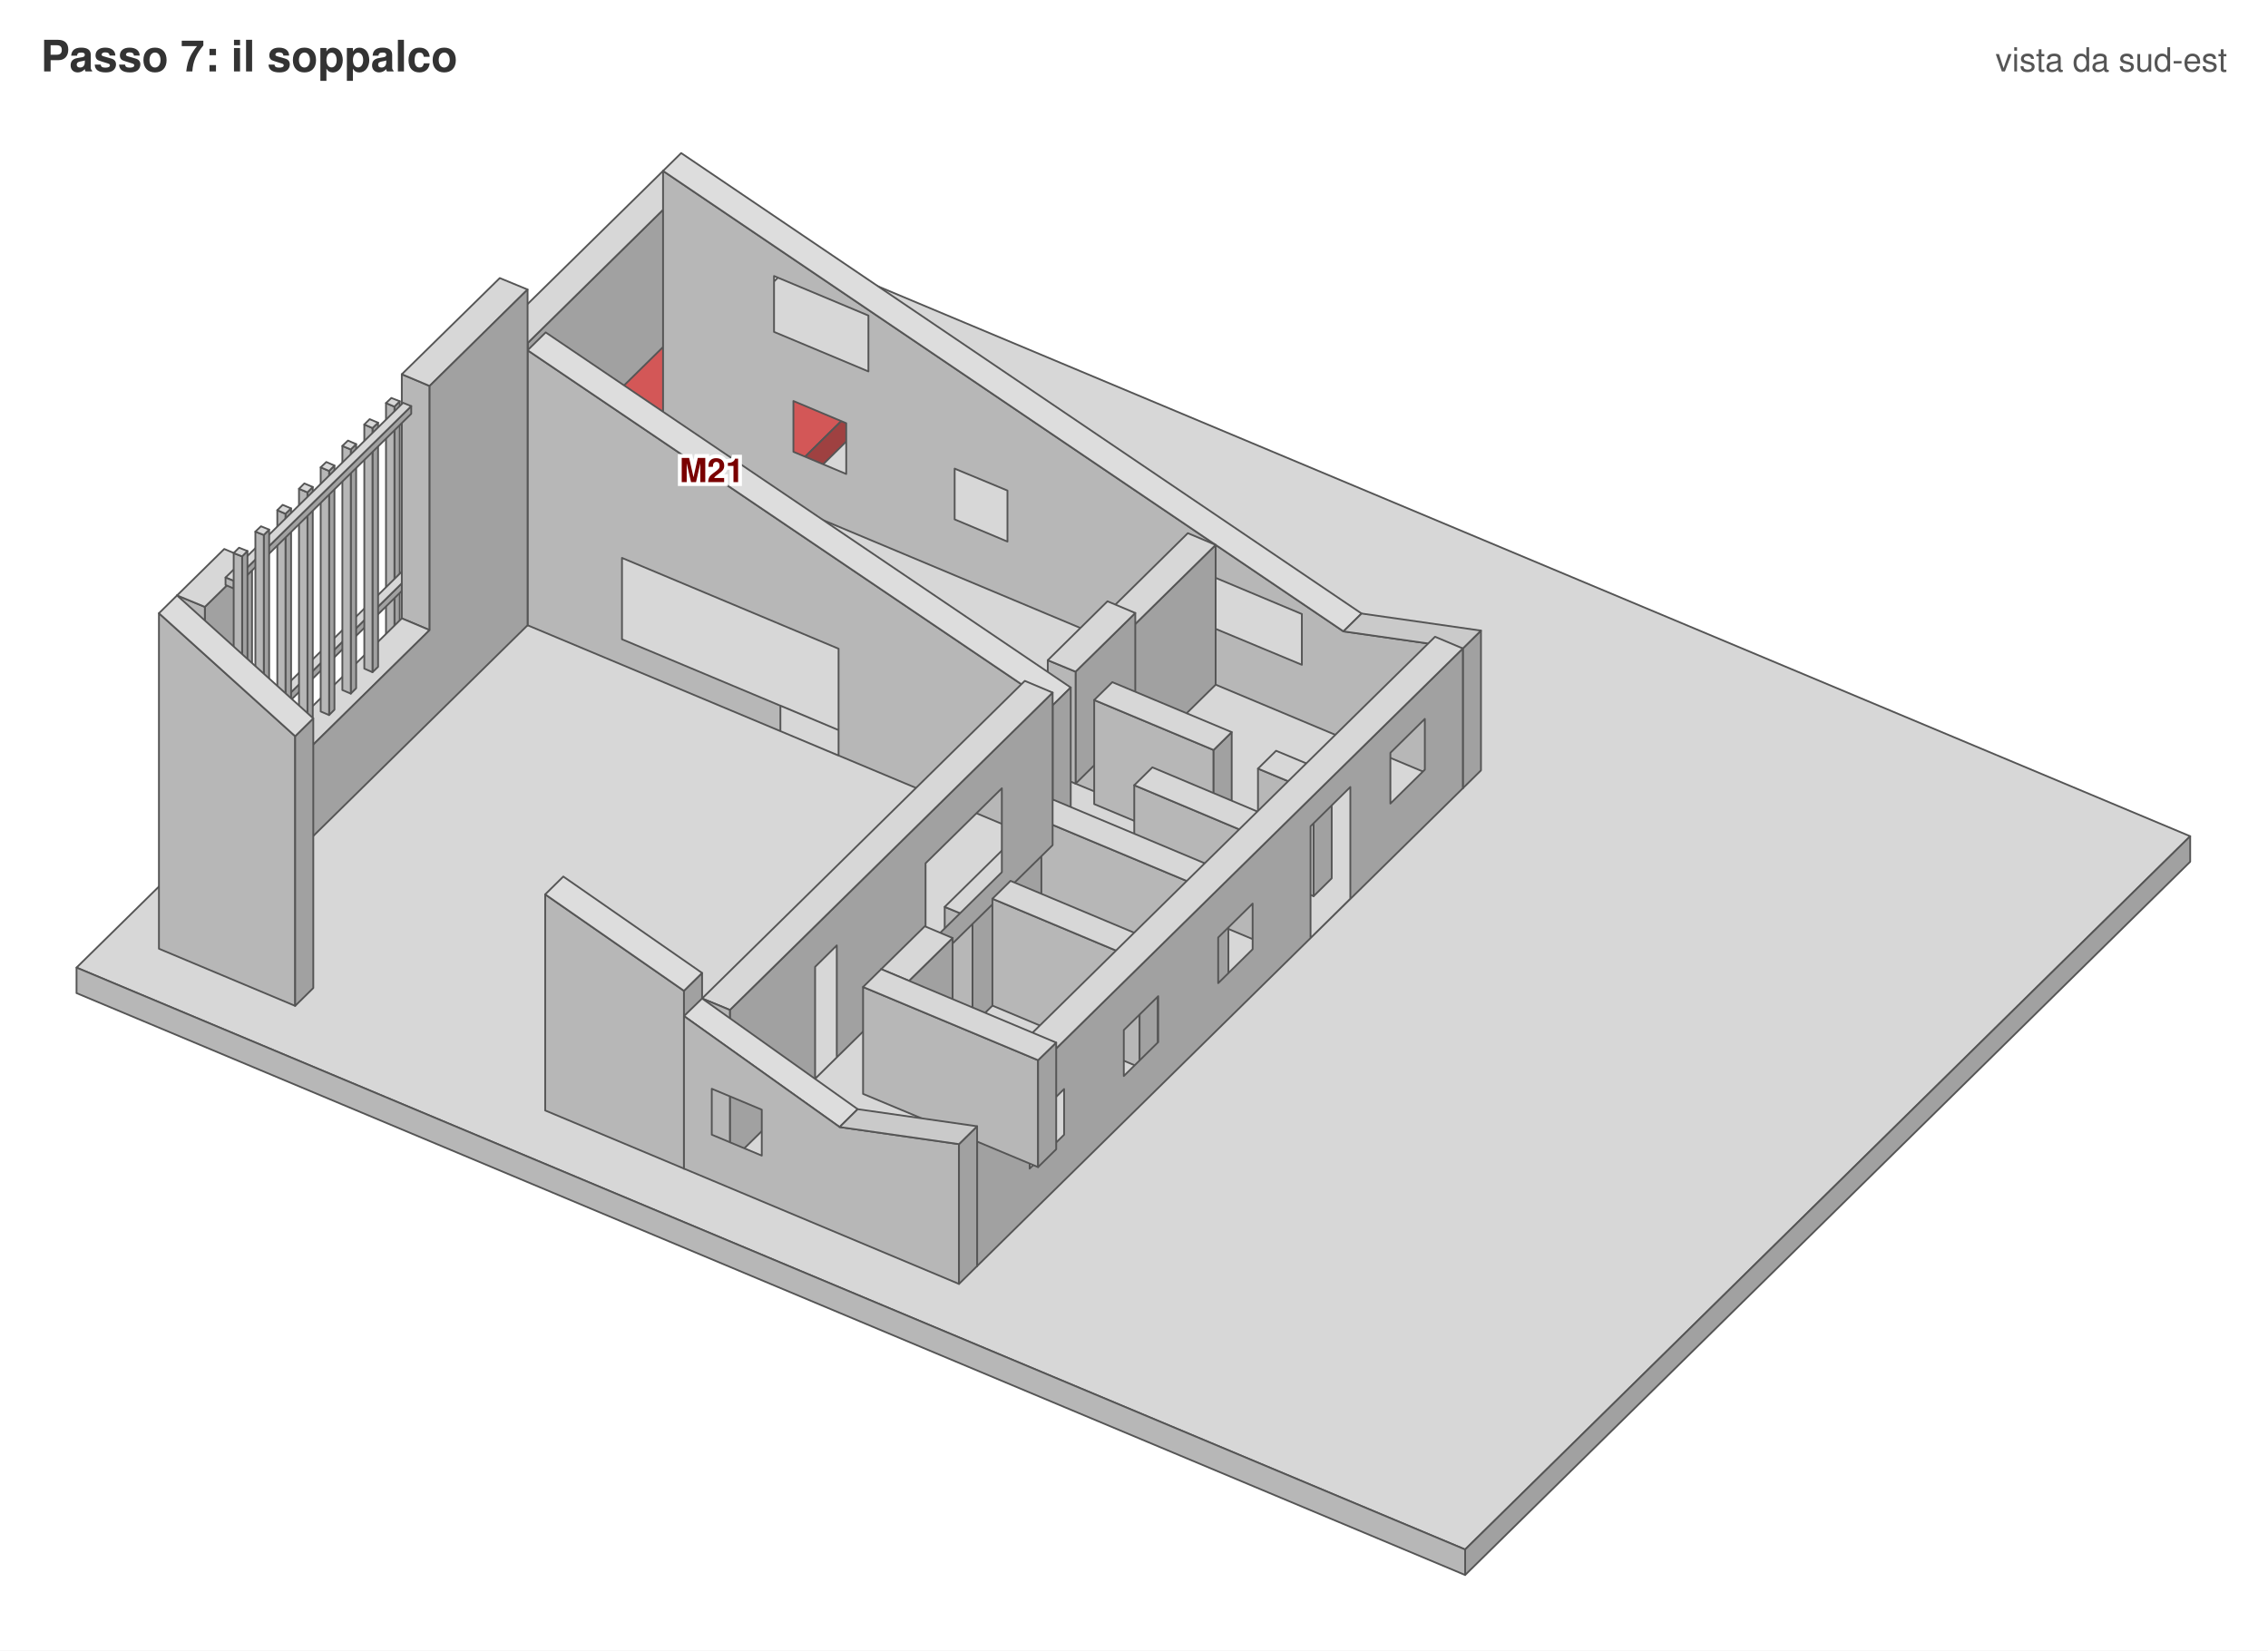
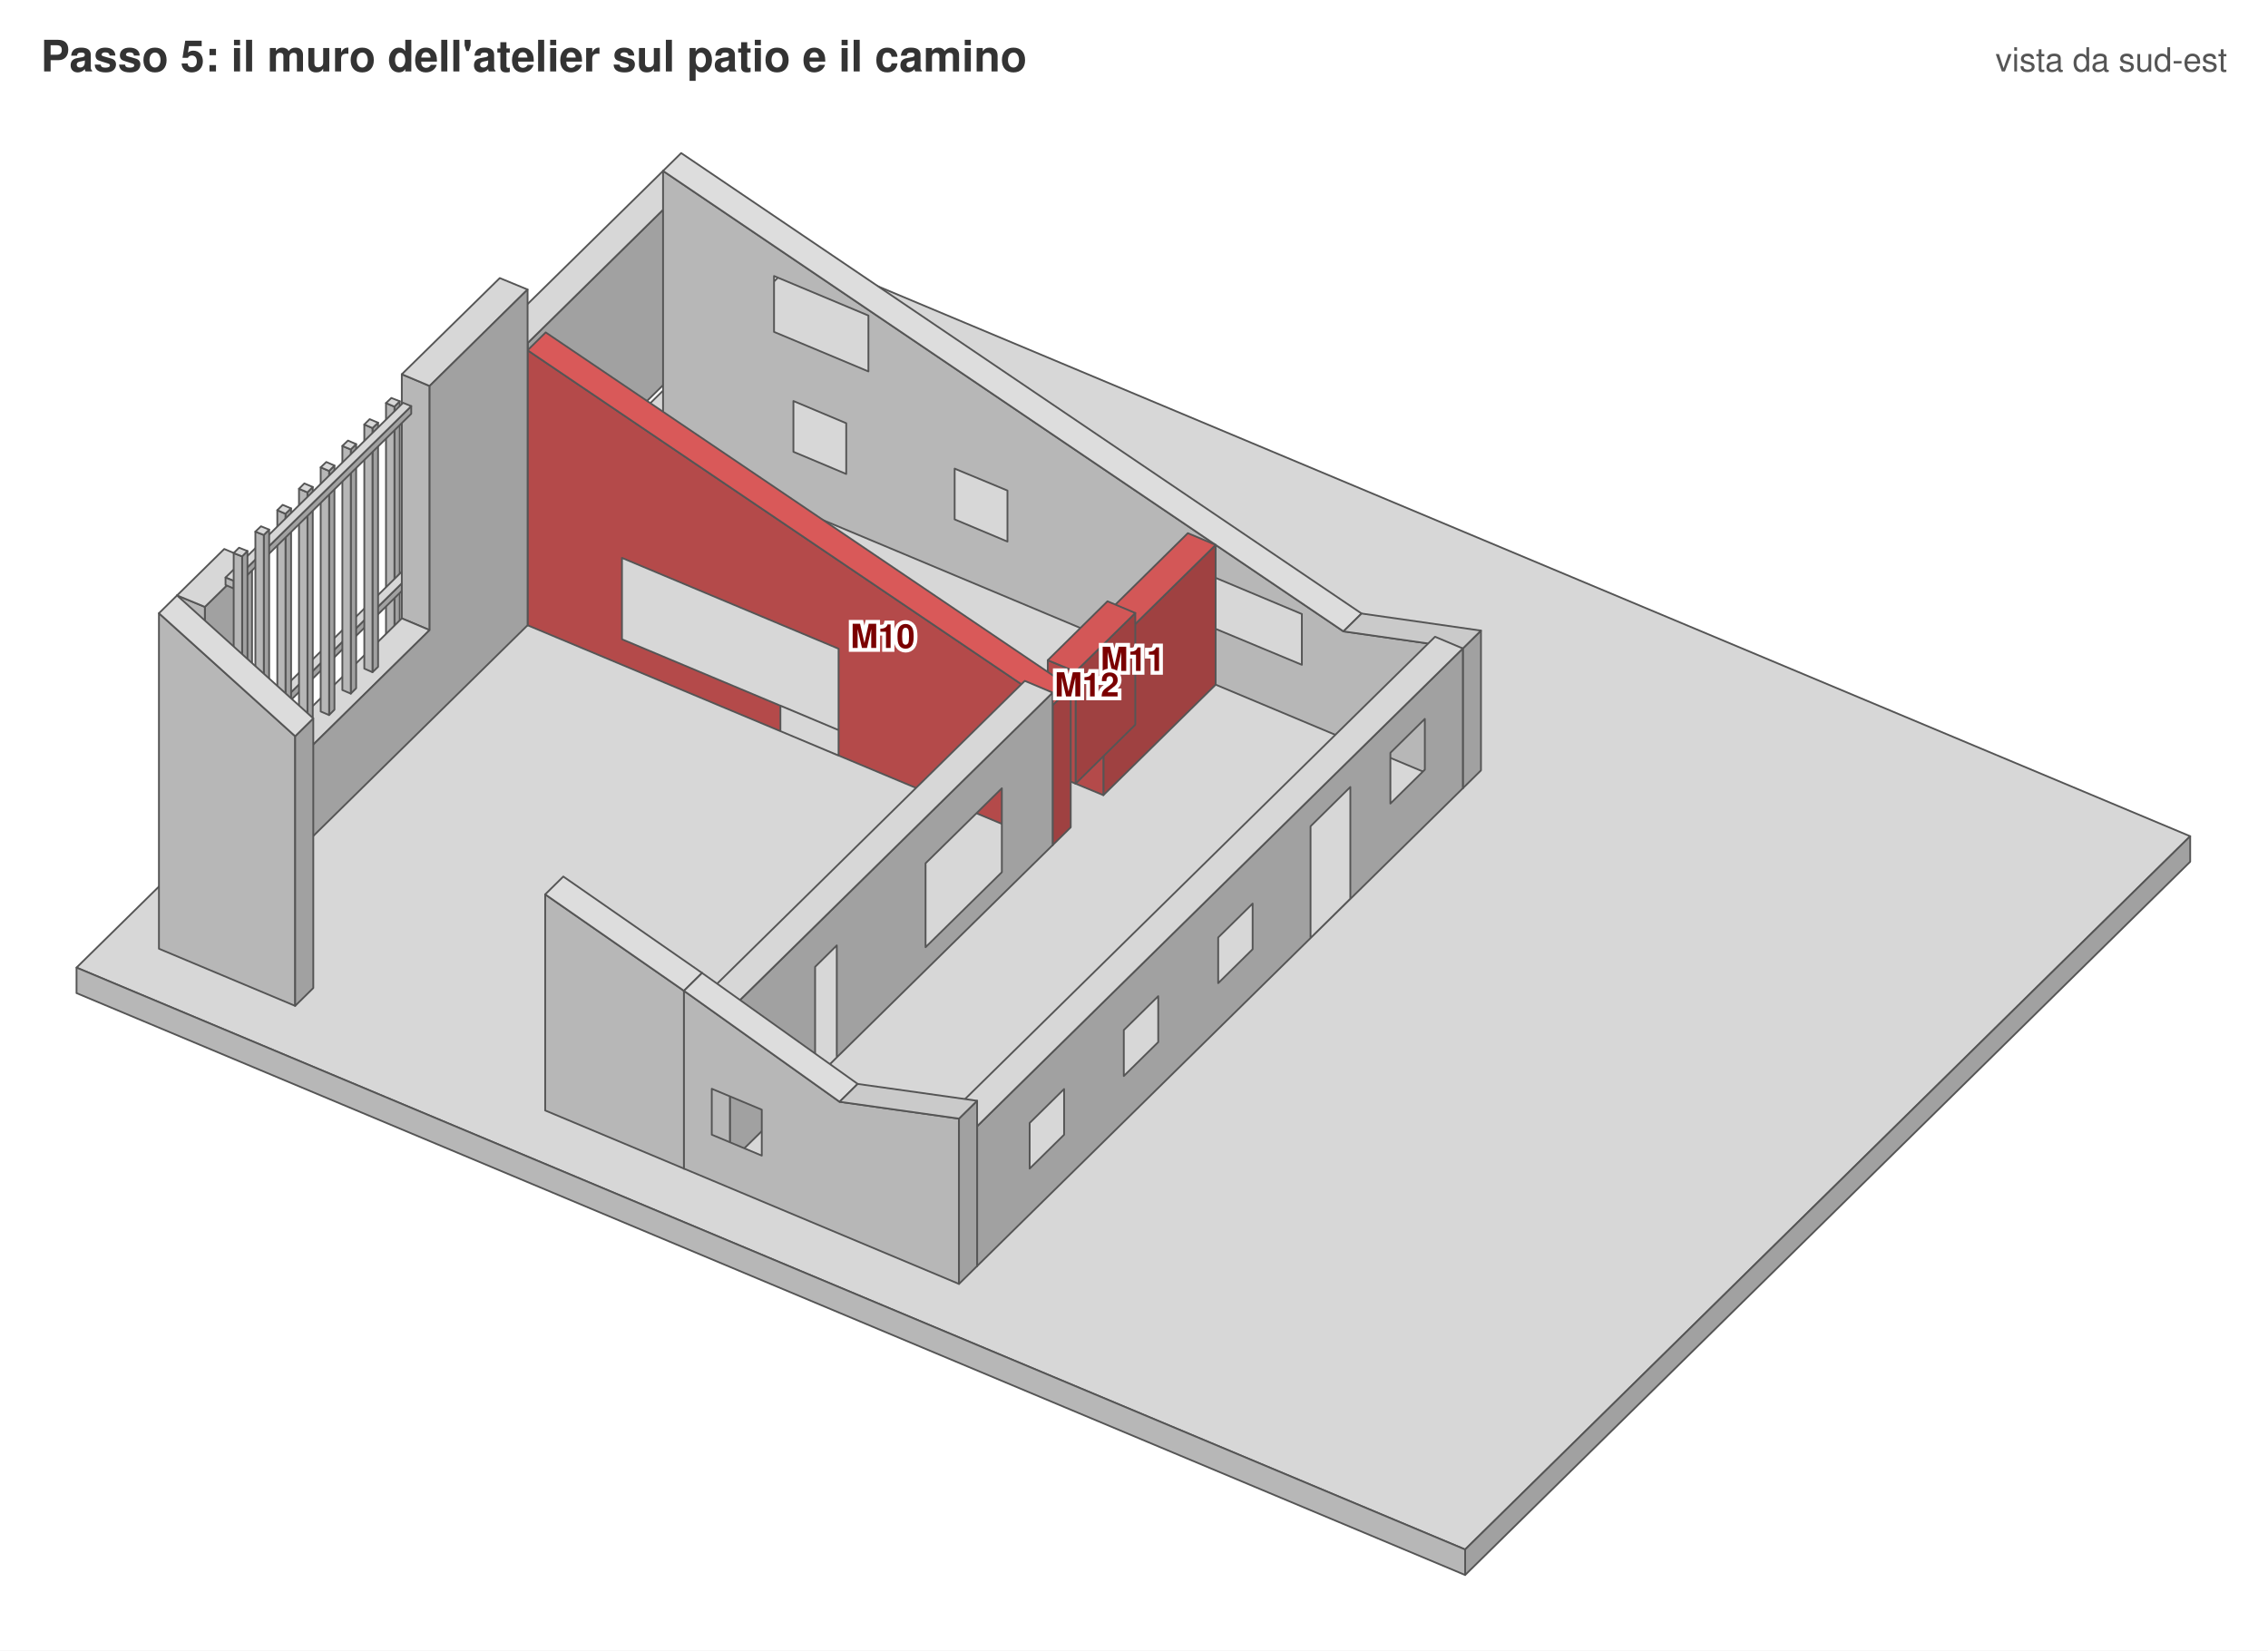
<svg xmlns="http://www.w3.org/2000/svg" viewBox="0 0 889 647" width="889" height="647">
  <rect width="100%" height="100%" fill="#ffffff" />
-   <text x="16" y="28" font-family="Helvetica, Arial, sans-serif" font-size="17" font-weight="bold" fill="#333">Passo 7: il soppalco</text>
+   <text x="16" y="28" font-family="Helvetica, Arial, sans-serif" font-size="17" font-weight="bold" fill="#333">Passo 5: il muro dell'atelier sul patio e il camino</text>
  <path d="M 314.2 99.7 L 858.5 327.8 L 574.3 607.4 L 30.0 379.3 Z" fill="rgb(215,215,215)" fill-rule="evenodd" stroke="#555" stroke-width="0.7" stroke-linejoin="round" />
  <path d="M 858.5 337.8 L 574.3 617.4 L 574.3 607.4 L 858.5 327.8 Z" fill="rgb(161,161,161)" fill-rule="evenodd" stroke="#555" stroke-width="0.7" stroke-linejoin="round" />
  <path d="M 574.3 617.4 L 30.0 389.3 L 30.0 379.3 L 574.3 607.4 Z" fill="rgb(183,183,183)" fill-rule="evenodd" stroke="#555" stroke-width="0.7" stroke-linejoin="round" />
  <path d="M 270.7 182.2 L 206.8 245.1 L 206.8 134.5 L 270.7 71.6 Z M 267.2 163.8 L 240.9 189.6 L 240.9 169.7 L 267.2 143.8 Z" fill="rgb(161,161,161)" fill-rule="evenodd" stroke="#555" stroke-width="0.7" stroke-linejoin="round" />
  <path d="M 195.9 240.5 L 195.9 129.9 L 206.8 134.5 L 206.8 245.1 Z" fill="rgb(183,183,183)" fill-rule="evenodd" stroke="#555" stroke-width="0.7" stroke-linejoin="round" />
  <path d="M 195.9 129.9 L 259.9 67.0 L 270.7 71.6 L 206.8 134.5 Z" fill="rgb(215,215,215)" fill-rule="evenodd" stroke="#555" stroke-width="0.7" stroke-linejoin="round" />
-   <path d="M 270.7 125.4 L 340.4 154.6 L 283.6 210.5 L 213.9 181.3 Z" fill="rgb(211,87,87)" fill-rule="evenodd" stroke="#555" stroke-width="0.7" stroke-linejoin="round" />
-   <path d="M 340.4 164.5 L 283.6 220.5 L 283.6 210.5 L 340.4 154.6 Z" fill="rgb(159,65,65)" fill-rule="evenodd" stroke="#555" stroke-width="0.7" stroke-linejoin="round" />
-   <path d="M 283.6 220.5 L 213.9 191.3 L 213.9 181.3 L 283.6 210.5 Z" fill="rgb(180,74,74)" fill-rule="evenodd" stroke="#555" stroke-width="0.7" stroke-linejoin="round" />
  <path d="M 259.9 177.6 L 573.4 309.0 L 573.4 254.2 L 526.6 247.5 L 259.9 67.0 Z M 311.0 177.1 L 331.7 185.8 L 331.7 165.9 L 311.0 157.2 Z M 374.2 203.6 L 394.9 212.3 L 394.9 192.3 L 374.2 183.7 Z M 474.3 245.6 L 510.3 260.6 L 510.3 240.7 L 474.3 225.6 Z M 303.4 130.1 L 340.4 145.6 L 340.4 123.7 L 303.4 108.2 Z" fill="rgb(183,183,183)" fill-rule="evenodd" stroke="#555" stroke-width="0.7" stroke-linejoin="round" />
  <path d="M 533.7 240.5 L 267.0 60.0 L 259.9 67.0 L 526.6 247.5 Z" fill="rgb(221,221,221)" fill-rule="evenodd" stroke="#555" stroke-width="0.7" stroke-linejoin="round" />
  <path d="M 580.5 302.0 L 580.5 247.2 L 573.4 254.2 L 573.4 309.0 Z" fill="rgb(161,161,161)" fill-rule="evenodd" stroke="#555" stroke-width="0.7" stroke-linejoin="round" />
  <path d="M 580.5 247.2 L 533.7 240.5 L 526.6 247.5 L 573.4 254.2 Z" fill="rgb(202,202,202)" fill-rule="evenodd" stroke="#555" stroke-width="0.7" stroke-linejoin="round" />
-   <path d="M 476.5 268.4 L 432.5 311.7 L 432.5 256.9 L 476.5 213.6 Z" fill="rgb(161,161,161)" fill-rule="evenodd" stroke="#555" stroke-width="0.7" stroke-linejoin="round" />
-   <path d="M 421.6 252.4 L 465.6 209.0 L 476.5 213.6 L 432.5 256.9 Z" fill="rgb(215,215,215)" fill-rule="evenodd" stroke="#555" stroke-width="0.7" stroke-linejoin="round" />
-   <path d="M 421.6 307.2 L 421.6 252.4 L 432.5 256.9 L 432.5 311.7 Z" fill="rgb(183,183,183)" fill-rule="evenodd" stroke="#555" stroke-width="0.7" stroke-linejoin="round" />
-   <path d="M 445.0 284.1 L 421.6 307.2 L 421.6 263.3 L 445.0 240.3 Z" fill="rgb(161,161,161)" fill-rule="evenodd" stroke="#555" stroke-width="0.7" stroke-linejoin="round" />
-   <path d="M 410.7 302.6 L 410.7 258.8 L 421.6 263.3 L 421.6 307.2 Z" fill="rgb(183,183,183)" fill-rule="evenodd" stroke="#555" stroke-width="0.7" stroke-linejoin="round" />
-   <path d="M 410.7 258.8 L 434.1 235.7 L 445.0 240.3 L 421.6 263.3 Z" fill="rgb(215,215,215)" fill-rule="evenodd" stroke="#555" stroke-width="0.7" stroke-linejoin="round" />
-   <path d="M 206.8 245.1 L 412.6 331.3 L 412.6 276.5 L 206.8 137.3 Z M 243.8 250.6 L 328.7 286.2 L 328.7 254.3 L 243.8 218.7 Z M 305.9 286.6 L 328.7 296.2 L 328.7 286.2 L 305.9 276.6 Z" fill="rgb(183,183,183)" fill-rule="evenodd" stroke="#555" stroke-width="0.7" stroke-linejoin="round" />
-   <path d="M 419.7 269.5 L 213.9 130.3 L 206.8 137.3 L 412.6 276.5 Z" fill="rgb(221,221,221)" fill-rule="evenodd" stroke="#555" stroke-width="0.7" stroke-linejoin="round" />
-   <path d="M 419.7 324.3 L 419.7 269.5 L 412.6 276.5 L 412.6 331.3 Z" fill="rgb(161,161,161)" fill-rule="evenodd" stroke="#555" stroke-width="0.7" stroke-linejoin="round" />
-   <path d="M 428.9 315.2 L 475.7 334.8 L 475.7 294.0 L 428.9 274.4 Z" fill="rgb(183,183,183)" fill-rule="evenodd" stroke="#555" stroke-width="0.7" stroke-linejoin="round" />
-   <path d="M 482.8 327.9 L 482.8 287.0 L 475.7 294.0 L 475.7 334.8 Z" fill="rgb(161,161,161)" fill-rule="evenodd" stroke="#555" stroke-width="0.7" stroke-linejoin="round" />
-   <path d="M 482.8 287.0 L 436.0 267.4 L 428.9 274.4 L 475.7 294.0 Z" fill="rgb(215,215,215)" fill-rule="evenodd" stroke="#555" stroke-width="0.7" stroke-linejoin="round" />
+   <path d="M 476.5 268.4 L 432.5 311.7 L 432.5 256.9 L 476.5 213.6 Z" fill="rgb(159,65,65)" fill-rule="evenodd" stroke="#555" stroke-width="0.7" stroke-linejoin="round" />
+   <path d="M 421.6 252.4 L 465.6 209.0 L 476.5 213.6 L 432.5 256.9 Z" fill="rgb(211,87,87)" fill-rule="evenodd" stroke="#555" stroke-width="0.7" stroke-linejoin="round" />
+   <path d="M 421.6 307.2 L 421.6 252.4 L 432.5 256.9 L 432.5 311.7 Z" fill="rgb(180,74,74)" fill-rule="evenodd" stroke="#555" stroke-width="0.7" stroke-linejoin="round" />
+   <path d="M 445.0 284.1 L 421.6 307.2 L 421.6 263.3 L 445.0 240.3 Z" fill="rgb(159,65,65)" fill-rule="evenodd" stroke="#555" stroke-width="0.7" stroke-linejoin="round" />
+   <path d="M 410.7 302.6 L 410.7 258.8 L 421.6 263.3 L 421.6 307.2 Z" fill="rgb(180,74,74)" fill-rule="evenodd" stroke="#555" stroke-width="0.7" stroke-linejoin="round" />
+   <path d="M 410.7 258.8 L 434.1 235.7 L 445.0 240.3 L 421.6 263.3 Z" fill="rgb(211,87,87)" fill-rule="evenodd" stroke="#555" stroke-width="0.7" stroke-linejoin="round" />
+   <path d="M 206.8 245.1 L 412.6 331.3 L 412.6 276.5 L 206.8 137.3 Z M 243.8 250.6 L 328.7 286.2 L 328.7 254.3 L 243.8 218.7 Z M 305.9 286.6 L 328.7 296.2 L 328.7 286.2 L 305.9 276.6 Z" fill="rgb(180,74,74)" fill-rule="evenodd" stroke="#555" stroke-width="0.7" stroke-linejoin="round" />
+   <path d="M 419.7 269.5 L 213.9 130.3 L 206.8 137.3 L 412.6 276.5 Z" fill="rgb(217,89,89)" fill-rule="evenodd" stroke="#555" stroke-width="0.7" stroke-linejoin="round" />
+   <path d="M 419.7 324.3 L 419.7 269.5 L 412.6 276.5 L 412.6 331.3 Z" fill="rgb(159,65,65)" fill-rule="evenodd" stroke="#555" stroke-width="0.7" stroke-linejoin="round" />
  <path d="M 156.7 253.0 L 154.6 255.1 L 154.6 159.4 L 156.7 157.3 Z" fill="rgb(161,161,161)" fill-rule="evenodd" stroke="#555" stroke-width="0.7" stroke-linejoin="round" />
  <path d="M 151.3 253.7 L 151.3 158.0 L 154.6 159.4 L 154.6 255.1 Z" fill="rgb(183,183,183)" fill-rule="evenodd" stroke="#555" stroke-width="0.7" stroke-linejoin="round" />
  <path d="M 151.3 158.0 L 153.4 156.0 L 156.7 157.3 L 154.6 159.4 Z" fill="rgb(215,215,215)" fill-rule="evenodd" stroke="#555" stroke-width="0.7" stroke-linejoin="round" />
  <path d="M 161.2 228.0 L 91.6 296.5 L 91.6 293.5 L 161.2 225.0 Z" fill="rgb(161,161,161)" fill-rule="evenodd" stroke="#555" stroke-width="0.7" stroke-linejoin="round" />
  <path d="M 88.4 292.1 L 158.0 223.6 L 161.2 225.0 L 91.6 293.5 Z" fill="rgb(215,215,215)" fill-rule="evenodd" stroke="#555" stroke-width="0.7" stroke-linejoin="round" />
  <path d="M 88.4 295.1 L 88.4 292.1 L 91.6 293.5 L 91.6 296.5 Z" fill="rgb(183,183,183)" fill-rule="evenodd" stroke="#555" stroke-width="0.7" stroke-linejoin="round" />
  <path d="M 157.5 242.4 L 157.5 146.7 L 168.4 151.3 L 168.4 247.0 Z" fill="rgb(183,183,183)" fill-rule="evenodd" stroke="#555" stroke-width="0.7" stroke-linejoin="round" />
  <path d="M 87.9 310.9 L 157.5 242.4 L 168.4 247.0 L 98.8 315.5 Z" fill="rgb(215,215,215)" fill-rule="evenodd" stroke="#555" stroke-width="0.7" stroke-linejoin="round" />
  <path d="M 157.5 146.7 L 195.9 109.0 L 206.8 113.5 L 168.4 151.3 Z" fill="rgb(215,215,215)" fill-rule="evenodd" stroke="#555" stroke-width="0.7" stroke-linejoin="round" />
  <path d="M 206.8 245.1 L 80.3 369.5 L 80.3 237.9 L 98.8 219.8 L 98.8 315.5 L 168.4 247.0 L 168.4 151.3 L 206.8 113.5 Z" fill="rgb(161,161,161)" fill-rule="evenodd" stroke="#555" stroke-width="0.7" stroke-linejoin="round" />
  <path d="M 69.4 364.9 L 69.4 233.4 L 80.3 237.9 L 80.3 369.5 Z" fill="rgb(183,183,183)" fill-rule="evenodd" stroke="#555" stroke-width="0.7" stroke-linejoin="round" />
  <path d="M 69.4 233.4 L 87.9 215.2 L 98.8 219.8 L 80.3 237.9 Z" fill="rgb(215,215,215)" fill-rule="evenodd" stroke="#555" stroke-width="0.7" stroke-linejoin="round" />
  <path d="M 148.2 261.4 L 146.0 263.5 L 146.0 167.8 L 148.2 165.7 Z" fill="rgb(161,161,161)" fill-rule="evenodd" stroke="#555" stroke-width="0.7" stroke-linejoin="round" />
  <path d="M 142.8 262.1 L 142.8 166.4 L 146.0 167.8 L 146.0 263.5 Z" fill="rgb(183,183,183)" fill-rule="evenodd" stroke="#555" stroke-width="0.7" stroke-linejoin="round" />
  <path d="M 142.8 166.4 L 144.9 164.3 L 148.2 165.7 L 146.0 167.8 Z" fill="rgb(215,215,215)" fill-rule="evenodd" stroke="#555" stroke-width="0.7" stroke-linejoin="round" />
-   <path d="M 493.1 342.1 L 514.9 351.3 L 514.9 310.4 L 493.1 301.3 Z" fill="rgb(183,183,183)" fill-rule="evenodd" stroke="#555" stroke-width="0.7" stroke-linejoin="round" />
-   <path d="M 522.0 344.3 L 522.0 303.4 L 514.9 310.4 L 514.9 351.3 Z" fill="rgb(161,161,161)" fill-rule="evenodd" stroke="#555" stroke-width="0.7" stroke-linejoin="round" />
-   <path d="M 522.0 303.4 L 500.2 294.3 L 493.1 301.3 L 514.9 310.4 Z" fill="rgb(215,215,215)" fill-rule="evenodd" stroke="#555" stroke-width="0.7" stroke-linejoin="round" />
  <path d="M 139.6 269.8 L 137.5 271.9 L 137.5 176.2 L 139.6 174.1 Z" fill="rgb(161,161,161)" fill-rule="evenodd" stroke="#555" stroke-width="0.7" stroke-linejoin="round" />
  <path d="M 134.2 270.5 L 134.2 174.8 L 137.5 176.2 L 137.5 271.9 Z" fill="rgb(183,183,183)" fill-rule="evenodd" stroke="#555" stroke-width="0.7" stroke-linejoin="round" />
  <path d="M 134.2 174.8 L 136.4 172.7 L 139.6 174.1 L 137.5 176.2 Z" fill="rgb(215,215,215)" fill-rule="evenodd" stroke="#555" stroke-width="0.7" stroke-linejoin="round" />
-   <path d="M 444.6 348.7 L 495.7 370.1 L 495.7 329.3 L 444.6 307.8 Z" fill="rgb(183,183,183)" fill-rule="evenodd" stroke="#555" stroke-width="0.7" stroke-linejoin="round" />
-   <path d="M 502.8 363.1 L 502.8 322.3 L 495.7 329.3 L 495.7 370.1 Z" fill="rgb(161,161,161)" fill-rule="evenodd" stroke="#555" stroke-width="0.7" stroke-linejoin="round" />
-   <path d="M 502.8 322.3 L 451.7 300.8 L 444.6 307.8 L 495.7 329.3 Z" fill="rgb(215,215,215)" fill-rule="evenodd" stroke="#555" stroke-width="0.7" stroke-linejoin="round" />
  <path d="M 131.1 278.2 L 129.0 280.3 L 129.0 184.6 L 131.1 182.5 Z" fill="rgb(161,161,161)" fill-rule="evenodd" stroke="#555" stroke-width="0.7" stroke-linejoin="round" />
  <path d="M 125.7 278.9 L 125.7 183.2 L 129.0 184.6 L 129.0 280.3 Z" fill="rgb(183,183,183)" fill-rule="evenodd" stroke="#555" stroke-width="0.7" stroke-linejoin="round" />
  <path d="M 125.7 183.2 L 127.9 181.1 L 131.1 182.5 L 129.0 184.6 Z" fill="rgb(215,215,215)" fill-rule="evenodd" stroke="#555" stroke-width="0.7" stroke-linejoin="round" />
  <path d="M 122.6 286.5 L 120.5 288.6 L 120.5 193.0 L 122.6 190.9 Z" fill="rgb(161,161,161)" fill-rule="evenodd" stroke="#555" stroke-width="0.7" stroke-linejoin="round" />
  <path d="M 117.2 287.3 L 117.2 191.6 L 120.5 193.0 L 120.5 288.6 Z" fill="rgb(183,183,183)" fill-rule="evenodd" stroke="#555" stroke-width="0.7" stroke-linejoin="round" />
  <path d="M 117.2 191.6 L 119.3 189.5 L 122.6 190.9 L 120.5 193.0 Z" fill="rgb(215,215,215)" fill-rule="evenodd" stroke="#555" stroke-width="0.7" stroke-linejoin="round" />
-   <path d="M 405.8 362.4 L 474.4 391.1 L 474.4 349.2 L 405.8 320.5 Z" fill="rgb(183,183,183)" fill-rule="evenodd" stroke="#555" stroke-width="0.7" stroke-linejoin="round" />
-   <path d="M 481.5 384.1 L 481.5 342.3 L 474.4 349.2 L 474.4 391.1 Z" fill="rgb(161,161,161)" fill-rule="evenodd" stroke="#555" stroke-width="0.7" stroke-linejoin="round" />
-   <path d="M 481.5 342.3 L 412.9 313.5 L 405.8 320.5 L 474.4 349.2 Z" fill="rgb(215,215,215)" fill-rule="evenodd" stroke="#555" stroke-width="0.7" stroke-linejoin="round" />
  <path d="M 114.1 294.9 L 111.9 297.0 L 111.9 201.4 L 114.1 199.3 Z" fill="rgb(161,161,161)" fill-rule="evenodd" stroke="#555" stroke-width="0.7" stroke-linejoin="round" />
  <path d="M 108.7 295.7 L 108.7 200.0 L 111.9 201.4 L 111.9 297.0 Z" fill="rgb(183,183,183)" fill-rule="evenodd" stroke="#555" stroke-width="0.7" stroke-linejoin="round" />
  <path d="M 108.7 200.0 L 110.8 197.9 L 114.1 199.3 L 111.9 201.4 Z" fill="rgb(215,215,215)" fill-rule="evenodd" stroke="#555" stroke-width="0.7" stroke-linejoin="round" />
  <path d="M 161.2 162.2 L 91.6 230.7 L 91.6 227.7 L 161.2 159.2 Z" fill="rgb(161,161,161)" fill-rule="evenodd" stroke="#555" stroke-width="0.7" stroke-linejoin="round" />
  <path d="M 88.4 226.4 L 158.0 157.9 L 161.2 159.2 L 91.6 227.7 Z" fill="rgb(215,215,215)" fill-rule="evenodd" stroke="#555" stroke-width="0.7" stroke-linejoin="round" />
  <path d="M 88.4 229.3 L 88.4 226.4 L 91.6 227.7 L 91.6 230.7 Z" fill="rgb(183,183,183)" fill-rule="evenodd" stroke="#555" stroke-width="0.7" stroke-linejoin="round" />
  <path d="M 105.5 303.3 L 103.4 305.4 L 103.4 209.7 L 105.5 207.6 Z" fill="rgb(161,161,161)" fill-rule="evenodd" stroke="#555" stroke-width="0.7" stroke-linejoin="round" />
  <path d="M 100.1 304.1 L 100.1 208.4 L 103.4 209.7 L 103.4 305.4 Z" fill="rgb(183,183,183)" fill-rule="evenodd" stroke="#555" stroke-width="0.7" stroke-linejoin="round" />
  <path d="M 100.1 208.4 L 102.3 206.3 L 105.5 207.6 L 103.4 209.7 Z" fill="rgb(215,215,215)" fill-rule="evenodd" stroke="#555" stroke-width="0.7" stroke-linejoin="round" />
-   <path d="M 408.2 375.3 L 381.2 401.9 L 381.2 360.0 L 408.2 333.5 Z" fill="rgb(161,161,161)" fill-rule="evenodd" stroke="#555" stroke-width="0.7" stroke-linejoin="round" />
-   <path d="M 370.3 397.3 L 370.3 355.5 L 381.2 360.0 L 381.2 401.9 Z" fill="rgb(183,183,183)" fill-rule="evenodd" stroke="#555" stroke-width="0.7" stroke-linejoin="round" />
-   <path d="M 370.3 355.5 L 397.3 328.9 L 408.2 333.5 L 381.2 360.0 Z" fill="rgb(215,215,215)" fill-rule="evenodd" stroke="#555" stroke-width="0.7" stroke-linejoin="round" />
  <path d="M 97.0 311.7 L 94.9 313.8 L 94.9 218.1 L 97.0 216.0 Z" fill="rgb(161,161,161)" fill-rule="evenodd" stroke="#555" stroke-width="0.7" stroke-linejoin="round" />
  <path d="M 91.6 312.4 L 91.6 216.8 L 94.9 218.1 L 94.9 313.8 Z" fill="rgb(183,183,183)" fill-rule="evenodd" stroke="#555" stroke-width="0.7" stroke-linejoin="round" />
  <path d="M 91.6 216.8 L 93.7 214.7 L 97.0 216.0 L 94.9 218.1 Z" fill="rgb(215,215,215)" fill-rule="evenodd" stroke="#555" stroke-width="0.7" stroke-linejoin="round" />
  <path d="M 412.6 331.3 L 286.1 455.7 L 286.1 395.9 L 412.6 271.5 Z M 392.7 341.9 L 362.8 371.3 L 362.8 338.4 L 392.7 309.0 Z M 328.0 414.5 L 319.5 422.9 L 319.5 379.0 L 328.0 370.6 Z" fill="rgb(161,161,161)" fill-rule="evenodd" stroke="#555" stroke-width="0.7" stroke-linejoin="round" />
  <path d="M 275.2 391.4 L 401.7 266.9 L 412.6 271.5 L 286.1 395.9 Z" fill="rgb(215,215,215)" fill-rule="evenodd" stroke="#555" stroke-width="0.7" stroke-linejoin="round" />
  <path d="M 275.2 451.2 L 275.2 391.4 L 286.1 395.9 L 286.1 455.7 Z" fill="rgb(183,183,183)" fill-rule="evenodd" stroke="#555" stroke-width="0.7" stroke-linejoin="round" />
-   <path d="M 389.0 394.2 L 446.7 418.4 L 446.7 376.5 L 389.0 352.3 Z" fill="rgb(183,183,183)" fill-rule="evenodd" stroke="#555" stroke-width="0.7" stroke-linejoin="round" />
-   <path d="M 453.8 411.4 L 453.8 369.5 L 446.7 376.5 L 446.7 418.4 Z" fill="rgb(161,161,161)" fill-rule="evenodd" stroke="#555" stroke-width="0.7" stroke-linejoin="round" />
-   <path d="M 453.8 369.5 L 396.1 345.3 L 389.0 352.3 L 446.7 376.5 Z" fill="rgb(215,215,215)" fill-rule="evenodd" stroke="#555" stroke-width="0.7" stroke-linejoin="round" />
  <path d="M 573.4 309.0 L 383.0 496.3 L 383.0 441.5 L 573.4 254.2 Z M 558.5 301.7 L 545.0 315.0 L 545.0 295.1 L 558.5 281.8 Z M 529.3 352.3 L 513.7 367.7 L 513.7 323.9 L 529.3 308.5 Z M 491.0 372.1 L 477.5 385.4 L 477.5 367.5 L 491.0 354.2 Z M 454.0 408.5 L 440.5 421.8 L 440.5 403.8 L 454.0 390.5 Z M 417.1 444.8 L 403.6 458.1 L 403.6 440.2 L 417.1 426.9 Z" fill="rgb(161,161,161)" fill-rule="evenodd" stroke="#555" stroke-width="0.7" stroke-linejoin="round" />
  <path d="M 372.1 436.9 L 562.5 249.6 L 573.4 254.2 L 383.0 441.5 Z" fill="rgb(215,215,215)" fill-rule="evenodd" stroke="#555" stroke-width="0.7" stroke-linejoin="round" />
  <path d="M 372.1 491.8 L 372.1 436.9 L 383.0 441.5 L 383.0 496.3 Z" fill="rgb(183,183,183)" fill-rule="evenodd" stroke="#555" stroke-width="0.7" stroke-linejoin="round" />
  <path d="M 62.3 371.9 L 115.7 394.3 L 115.7 288.6 L 62.3 240.4 Z" fill="rgb(183,183,183)" fill-rule="evenodd" stroke="#555" stroke-width="0.7" stroke-linejoin="round" />
  <path d="M 122.8 387.3 L 122.8 281.6 L 115.7 288.6 L 115.7 394.3 Z" fill="rgb(161,161,161)" fill-rule="evenodd" stroke="#555" stroke-width="0.7" stroke-linejoin="round" />
  <path d="M 122.8 281.6 L 69.4 233.4 L 62.3 240.4 L 115.7 288.6 Z" fill="rgb(220,220,220)" fill-rule="evenodd" stroke="#555" stroke-width="0.7" stroke-linejoin="round" />
-   <path d="M 373.4 409.6 L 356.3 426.3 L 356.3 384.5 L 373.4 367.7 Z" fill="rgb(161,161,161)" fill-rule="evenodd" stroke="#555" stroke-width="0.7" stroke-linejoin="round" />
-   <path d="M 345.4 421.8 L 345.4 379.9 L 356.3 384.5 L 356.3 426.3 Z" fill="rgb(183,183,183)" fill-rule="evenodd" stroke="#555" stroke-width="0.7" stroke-linejoin="round" />
-   <path d="M 345.4 379.9 L 362.5 363.1 L 373.4 367.7 L 356.3 384.5 Z" fill="rgb(215,215,215)" fill-rule="evenodd" stroke="#555" stroke-width="0.7" stroke-linejoin="round" />
-   <path d="M 338.3 428.8 L 406.9 457.5 L 406.9 415.6 L 338.3 386.9 Z" fill="rgb(183,183,183)" fill-rule="evenodd" stroke="#555" stroke-width="0.7" stroke-linejoin="round" />
-   <path d="M 414.0 450.5 L 414.0 408.7 L 406.9 415.6 L 406.9 457.5 Z" fill="rgb(161,161,161)" fill-rule="evenodd" stroke="#555" stroke-width="0.7" stroke-linejoin="round" />
-   <path d="M 414.0 408.7 L 345.4 379.9 L 338.3 386.9 L 406.9 415.6 Z" fill="rgb(215,215,215)" fill-rule="evenodd" stroke="#555" stroke-width="0.7" stroke-linejoin="round" />
  <path d="M 213.7 435.3 L 268.1 458.1 L 268.1 388.4 L 213.7 350.6 Z" fill="rgb(183,183,183)" fill-rule="evenodd" stroke="#555" stroke-width="0.7" stroke-linejoin="round" />
  <path d="M 275.2 451.2 L 275.2 381.4 L 268.1 388.4 L 268.1 458.1 Z" fill="rgb(161,161,161)" fill-rule="evenodd" stroke="#555" stroke-width="0.7" stroke-linejoin="round" />
  <path d="M 275.2 381.4 L 220.8 343.6 L 213.7 350.6 L 268.1 388.4 Z" fill="rgb(221,221,221)" fill-rule="evenodd" stroke="#555" stroke-width="0.7" stroke-linejoin="round" />
-   <path d="M 336.2 434.8 L 275.2 391.4 L 268.1 398.3 L 329.1 441.8 Z" fill="rgb(221,221,221)" fill-rule="evenodd" stroke="#555" stroke-width="0.7" stroke-linejoin="round" />
-   <path d="M 268.1 458.1 L 375.9 503.3 L 375.9 448.5 L 329.1 441.8 L 268.1 398.3 Z M 279.0 444.8 L 298.6 453.0 L 298.6 435.0 L 279.0 426.8 Z" fill="rgb(183,183,183)" fill-rule="evenodd" stroke="#555" stroke-width="0.7" stroke-linejoin="round" />
-   <path d="M 383.0 496.3 L 383.0 441.5 L 375.9 448.5 L 375.9 503.3 Z" fill="rgb(161,161,161)" fill-rule="evenodd" stroke="#555" stroke-width="0.7" stroke-linejoin="round" />
-   <path d="M 383.0 441.5 L 336.2 434.8 L 329.1 441.8 L 375.9 448.5 Z" fill="rgb(202,202,202)" fill-rule="evenodd" stroke="#555" stroke-width="0.7" stroke-linejoin="round" />
-   <text x="279" y="189" font-family="Helvetica, Arial, sans-serif" font-size="13" font-weight="bold" fill="#7a0000" text-anchor="middle" stroke="#fff" stroke-width="3" paint-order="stroke">M21</text>
+   <path d="M 268.1 458.1 L 375.9 503.3 L 375.9 438.5 L 329.1 431.9 L 268.1 388.4 Z M 279.0 444.8 L 298.6 453.0 L 298.6 435.0 L 279.0 426.8 Z" fill="rgb(183,183,183)" fill-rule="evenodd" stroke="#555" stroke-width="0.7" stroke-linejoin="round" />
+   <path d="M 336.2 424.9 L 275.2 381.4 L 268.1 388.4 L 329.1 431.9 Z" fill="rgb(221,221,221)" fill-rule="evenodd" stroke="#555" stroke-width="0.7" stroke-linejoin="round" />
+   <path d="M 383.0 496.3 L 383.0 431.5 L 375.9 438.5 L 375.9 503.3 Z" fill="rgb(161,161,161)" fill-rule="evenodd" stroke="#555" stroke-width="0.7" stroke-linejoin="round" />
+   <path d="M 383.0 431.5 L 336.2 424.9 L 329.1 431.9 L 375.9 438.5 Z" fill="rgb(202,202,202)" fill-rule="evenodd" stroke="#555" stroke-width="0.7" stroke-linejoin="round" />
+   <text x="444" y="263" font-family="Helvetica, Arial, sans-serif" font-size="13" font-weight="bold" fill="#7a0000" text-anchor="middle" stroke="#fff" stroke-width="3" paint-order="stroke">M11</text>
+   <text x="426" y="273" font-family="Helvetica, Arial, sans-serif" font-size="13" font-weight="bold" fill="#7a0000" text-anchor="middle" stroke="#fff" stroke-width="3" paint-order="stroke">M12</text>
+   <text x="346" y="254" font-family="Helvetica, Arial, sans-serif" font-size="13" font-weight="bold" fill="#7a0000" text-anchor="middle" stroke="#fff" stroke-width="3" paint-order="stroke">M10</text>
  <text x="873" y="28" font-family="Helvetica, Arial, sans-serif" font-size="13" fill="#555" text-anchor="end">vista da sud-est</text>
</svg>
